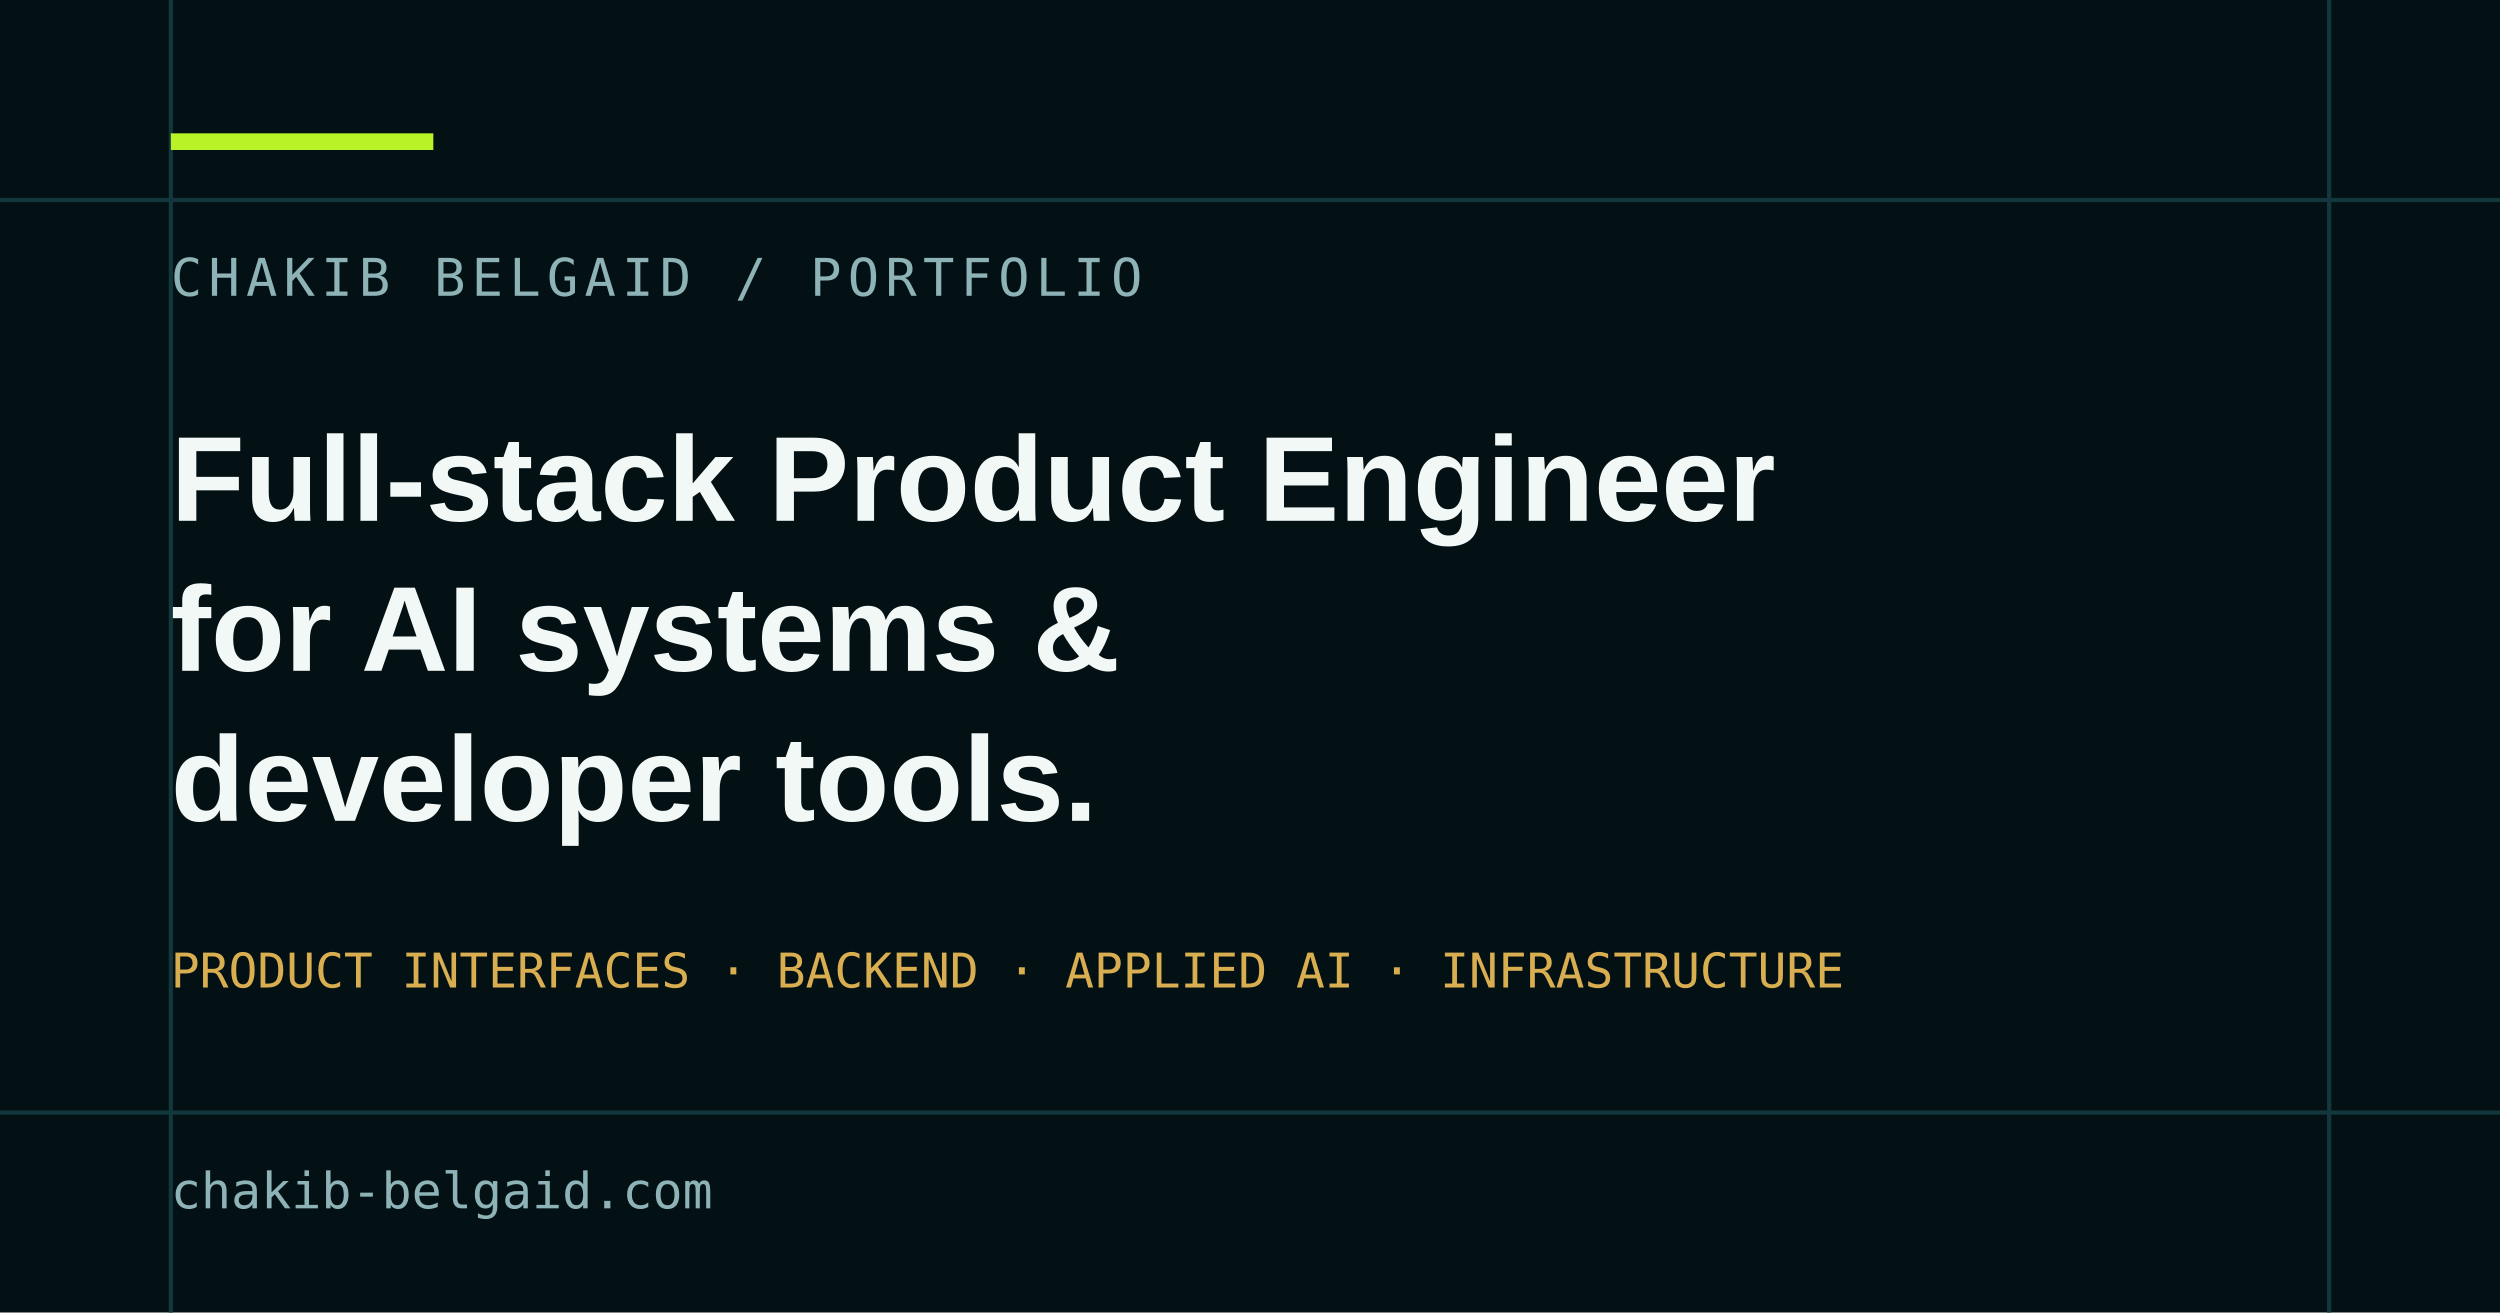
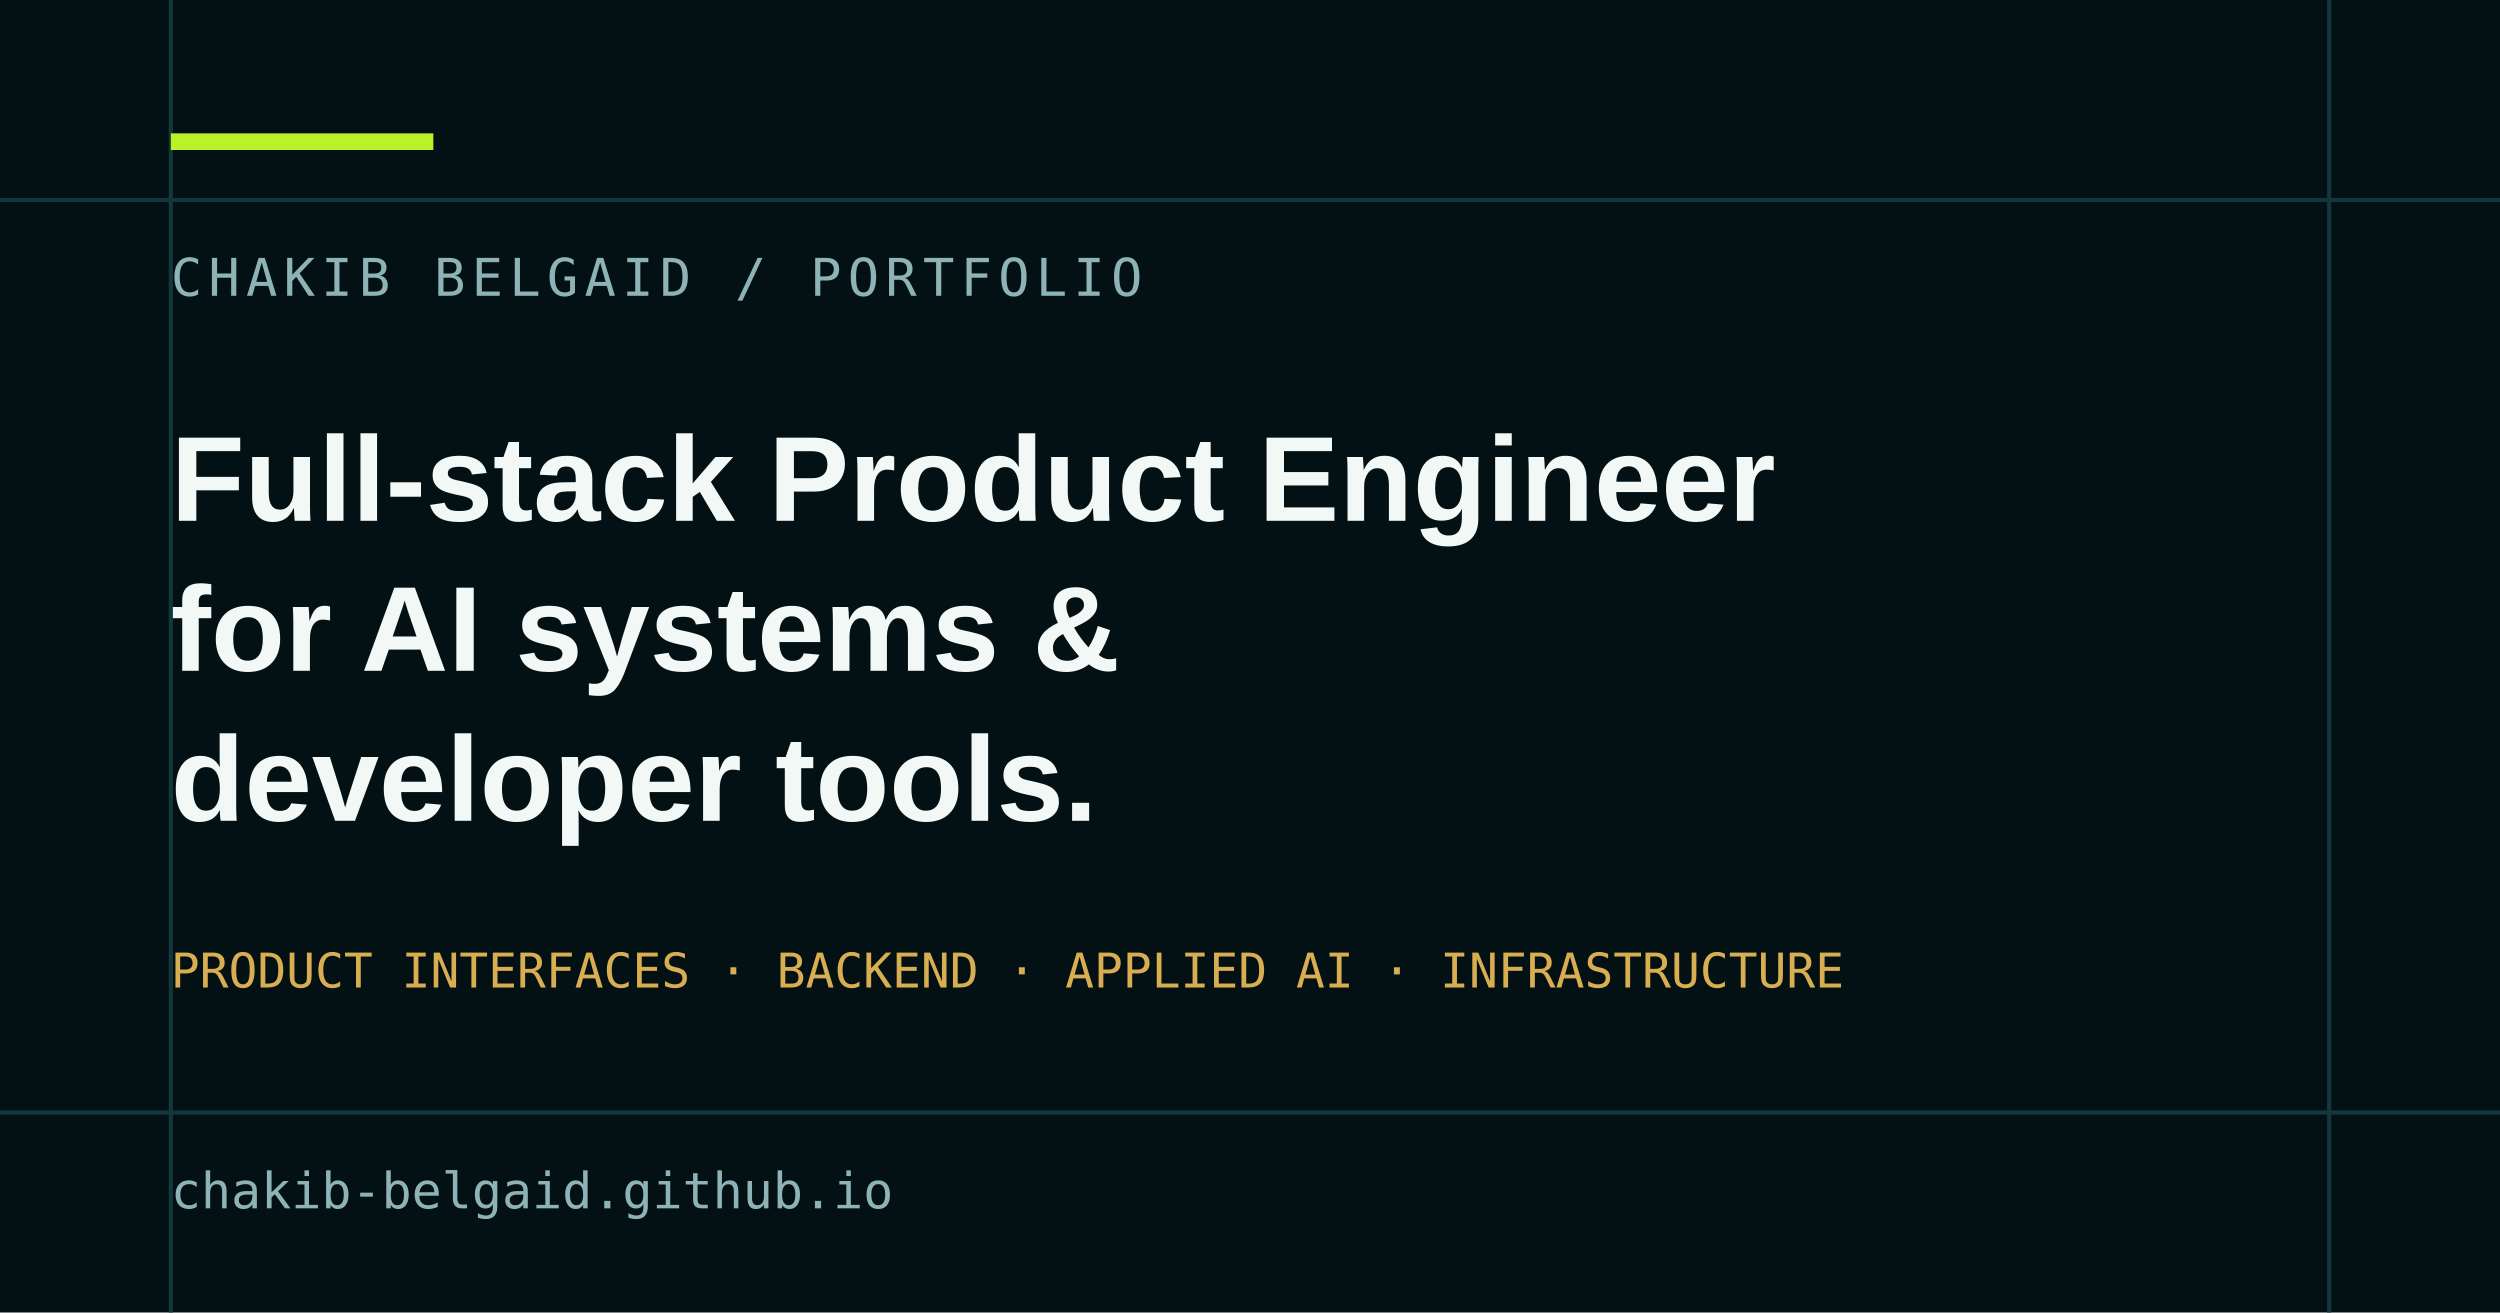
<svg xmlns="http://www.w3.org/2000/svg" width="1200" height="630" viewBox="0 0 1200 630" role="img" aria-labelledby="title desc">
  <rect width="1200" height="630" fill="#031014" />
  <path d="M0 96H1200M0 534H1200M82 0V630M1118 0V630" stroke="#12373c" stroke-width="2" />
  <rect x="82" y="64" width="126" height="8" fill="#b9f227" />
  <text x="82" y="142" fill="#8eb3b7" font-family="'IBM Plex Mono',monospace" font-size="25" letter-spacing="3">CHAKIB BELGAID / PORTFOLIO</text>
  <text x="82" y="250" fill="#f2f8f5" font-family="Arial,sans-serif" font-size="58" font-weight="700">Full-stack Product Engineer</text>
  <text x="82" y="322" fill="#f2f8f5" font-family="Arial,sans-serif" font-size="58" font-weight="700">for AI systems &amp;</text>
  <text x="82" y="394" fill="#f2f8f5" font-family="Arial,sans-serif" font-size="58" font-weight="700">developer tools.</text>
  <text x="82" y="474" fill="#d8ae50" font-family="'IBM Plex Mono',monospace" font-size="23">PRODUCT INTERFACES · BACKEND · APPLIED AI · INFRASTRUCTURE</text>
-   <text x="82" y="580" fill="#8eb3b7" font-family="'IBM Plex Mono',monospace" font-size="24">chakib-belgaid.com</text>
+   <text x="82" y="580" fill="#8eb3b7" font-family="'IBM Plex Mono',monospace" font-size="24">chakib-belgaid.github.io</text>
</svg>
